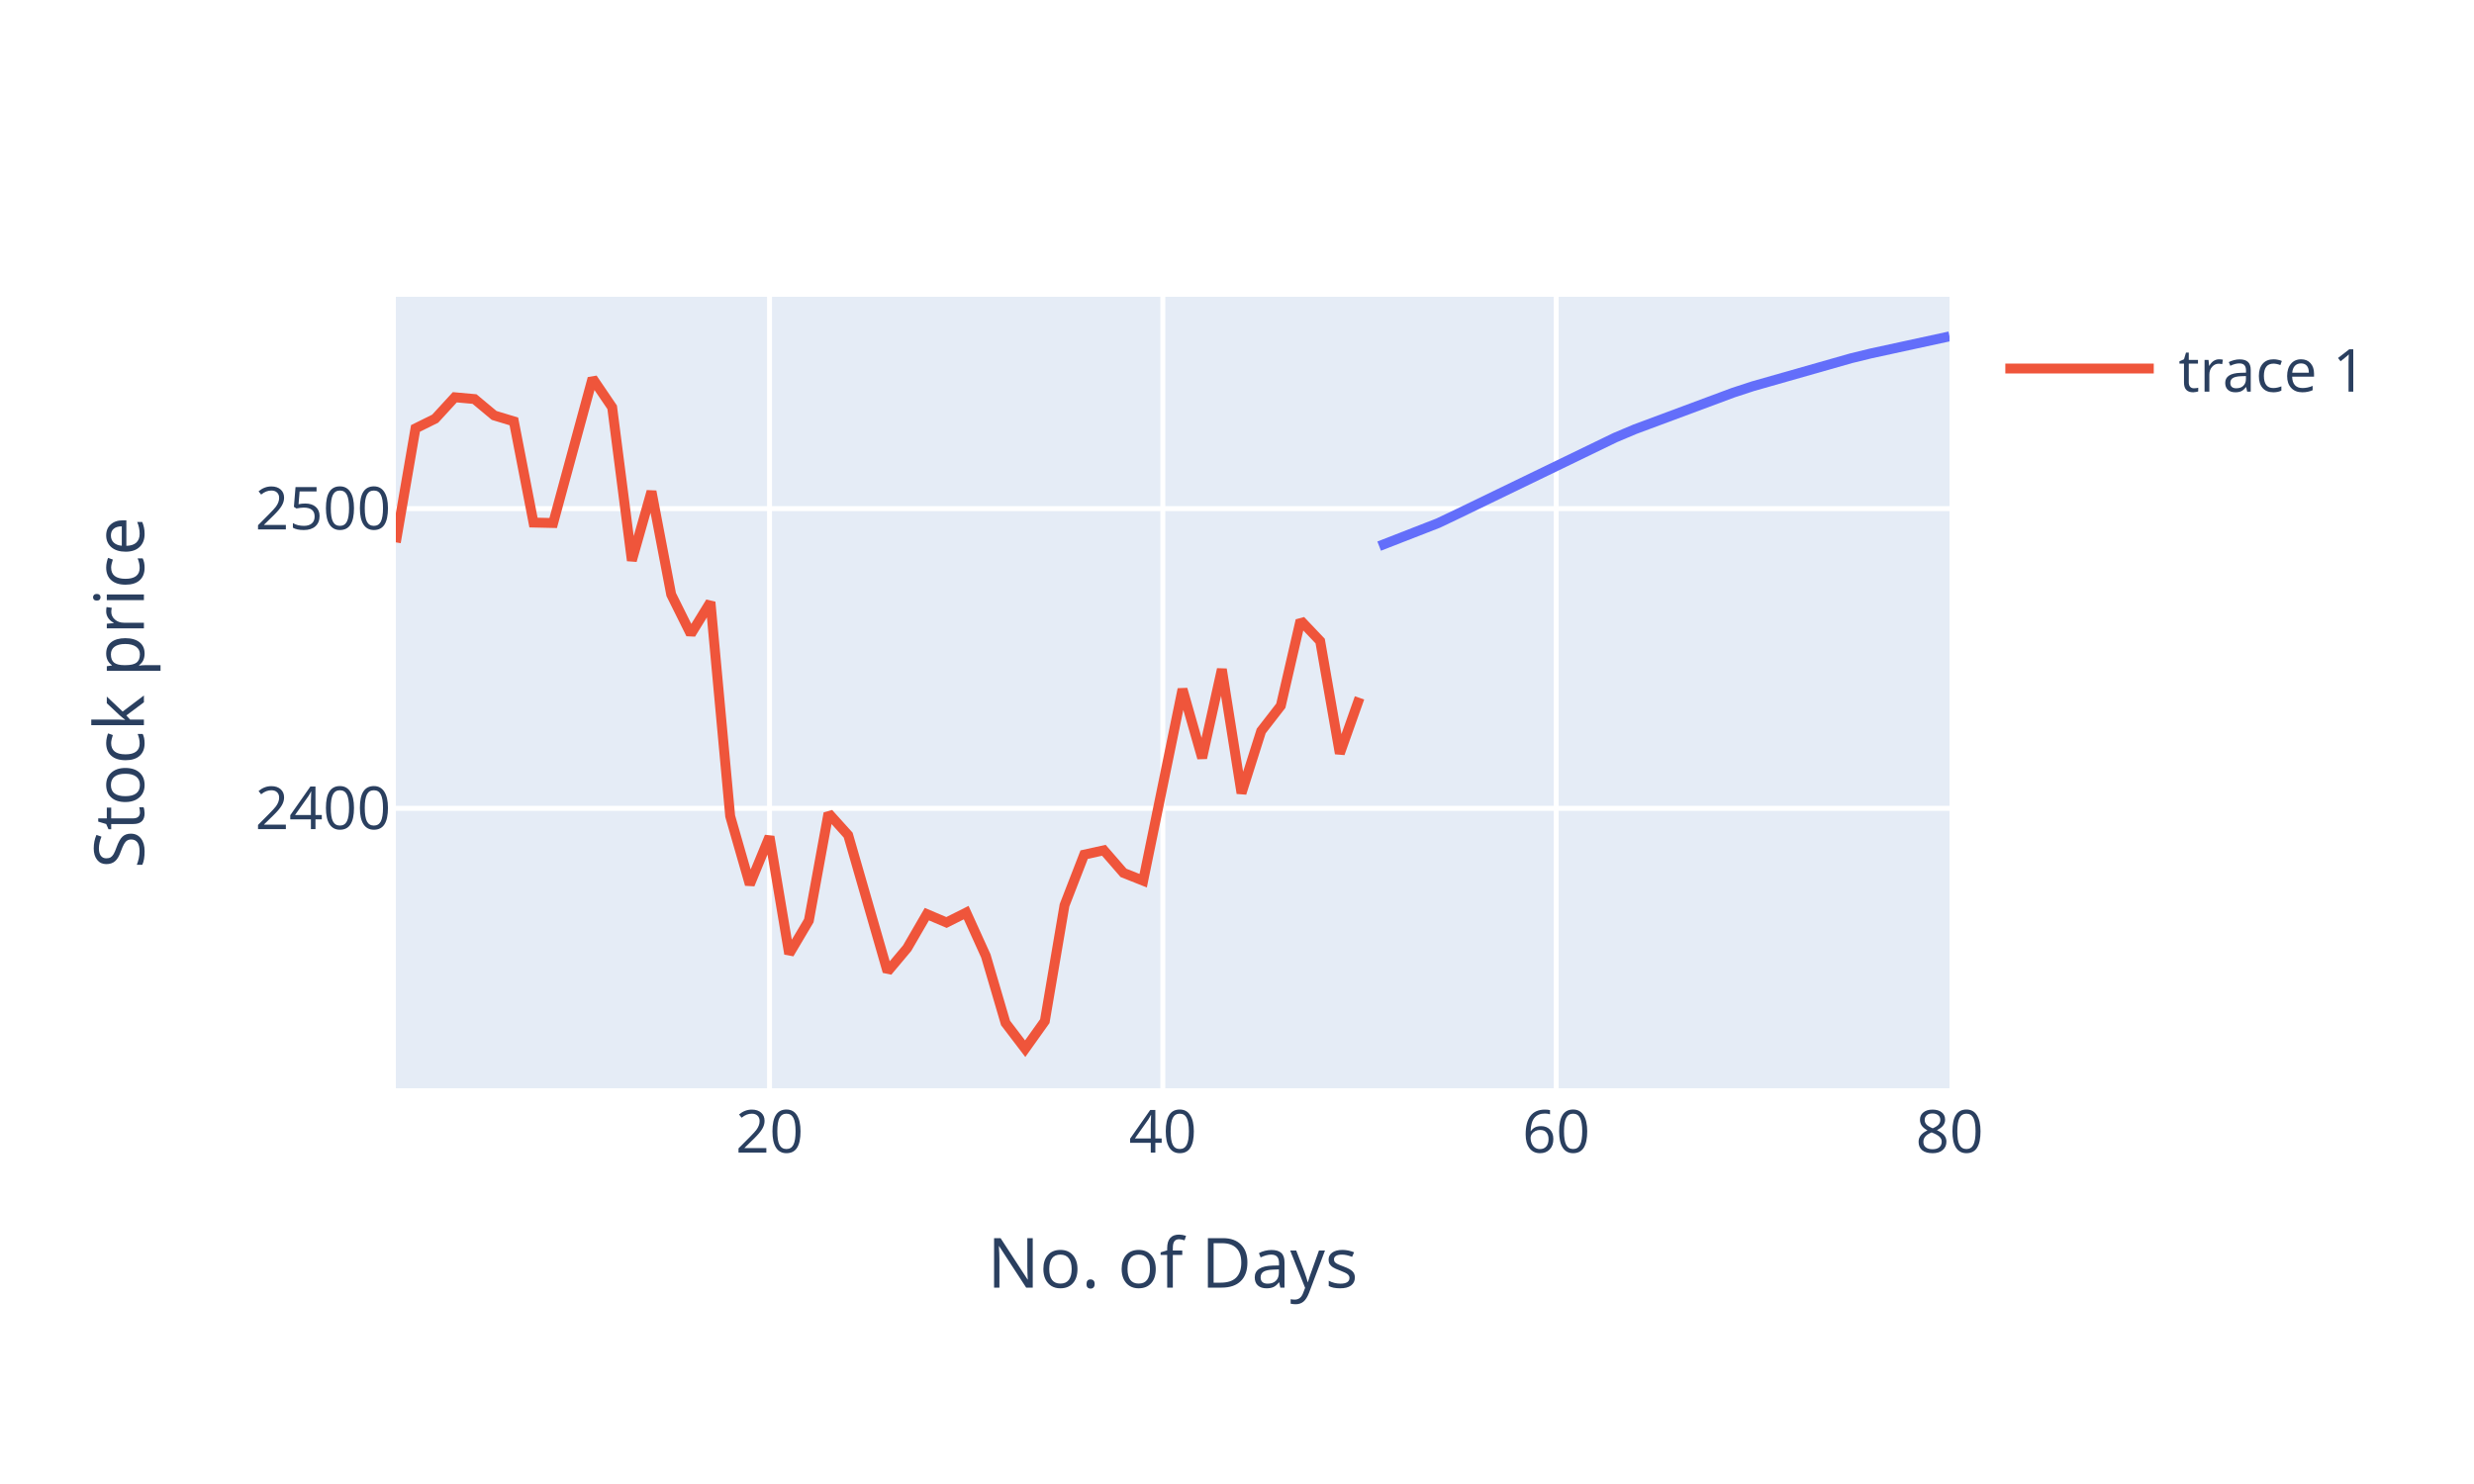
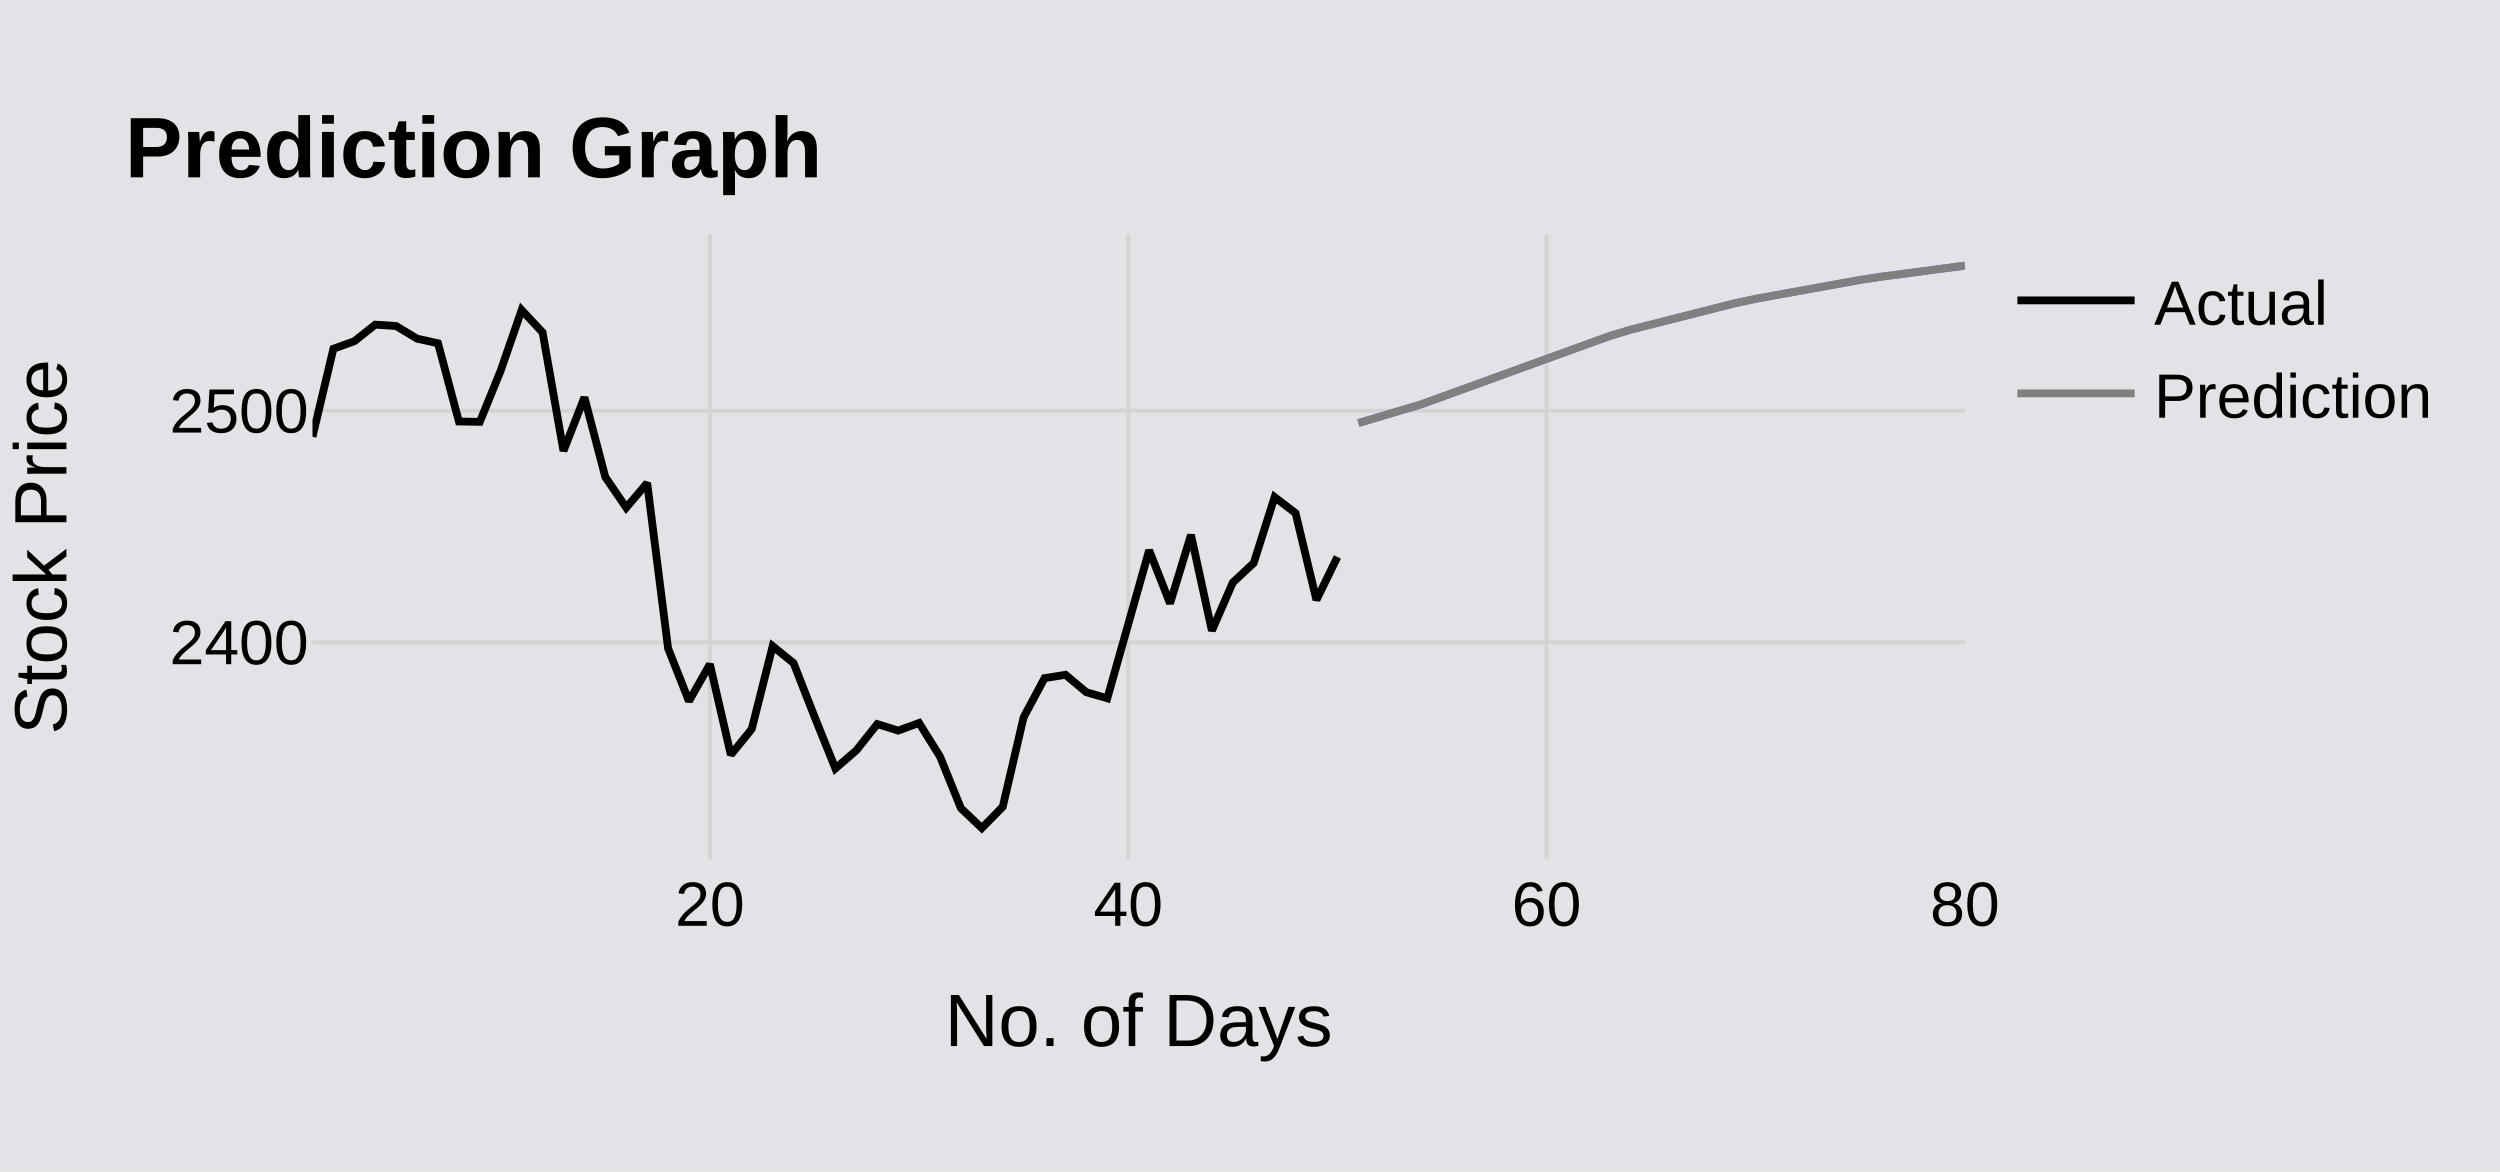
- <svg xmlns="http://www.w3.org/2000/svg" class="main-svg" width="500" height="300" style="" viewBox="0 0 500 300">
-   <rect x="0" y="0" width="500" height="300" style="fill: rgb(255, 255, 255); fill-opacity: 1;" />
-   <defs id="defs-90fea9">
+ <svg xmlns="http://www.w3.org/2000/svg" class="main-svg" width="640" height="300" style="" viewBox="0 0 640 300">
+   <rect x="0" y="0" width="640" height="300" style="fill: rgb(226, 227, 230); fill-opacity: 1;" />
+   <defs id="defs-d274c9">
    <g class="clips">
-       <clipPath id="clip90fea9xyplot" class="plotclip">
-         <rect width="314" height="160" />
+       <clipPath id="clipd274c9xyplot" class="plotclip">
+         <rect width="423" height="160" />
      </clipPath>
-       <clipPath class="axesclip" id="clip90fea9x">
-         <rect x="80" y="0" width="314" height="300" />
+       <clipPath class="axesclip" id="clipd274c9x">
+         <rect x="80" y="0" width="423" height="300" />
      </clipPath>
-       <clipPath class="axesclip" id="clip90fea9y">
-         <rect x="0" y="60" width="500" height="160" />
+       <clipPath class="axesclip" id="clipd274c9y">
+         <rect x="0" y="60" width="640" height="160" />
      </clipPath>
-       <clipPath class="axesclip" id="clip90fea9xy">
-         <rect x="80" y="60" width="314" height="160" />
+       <clipPath class="axesclip" id="clipd274c9xy">
+         <rect x="80" y="60" width="423" height="160" />
      </clipPath>
    </g>
    <g class="gradients" />
    <g class="patterns" />
  </defs>
-   <g class="bglayer">
-     <rect class="bg" x="80" y="60" width="314" height="160" style="fill: rgb(229, 236, 246); fill-opacity: 1; stroke-width: 0;" />
-   </g>
+   <g class="bglayer" />
  <g class="layer-below">
    <g class="imagelayer" />
    <g class="shapelayer" />
  </g>
  <g class="cartesianlayer">
    <g class="subplot xy">
      <g class="layer-subplot">
        <g class="shapelayer" />
        <g class="imagelayer" />
      </g>
      <g class="minor-gridlayer">
        <g class="x" />
        <g class="y" />
      </g>
      <g class="gridlayer">
        <g class="x">
-           <path class="xgrid crisp" transform="translate(155.52,0)" d="M0,60v160" style="stroke: rgb(255, 255, 255); stroke-opacity: 1; stroke-width: 1px;" />
-           <path class="xgrid crisp" transform="translate(235.01,0)" d="M0,60v160" style="stroke: rgb(255, 255, 255); stroke-opacity: 1; stroke-width: 1px;" />
-           <path class="xgrid crisp" transform="translate(314.51,0)" d="M0,60v160" style="stroke: rgb(255, 255, 255); stroke-opacity: 1; stroke-width: 1px;" />
+           <path class="xgrid crisp" transform="translate(181.73,0)" d="M0,60v160" style="stroke: rgb(211, 211, 211); stroke-opacity: 1; stroke-width: 1px;" />
+           <path class="xgrid crisp" transform="translate(288.82,0)" d="M0,60v160" style="stroke: rgb(211, 211, 211); stroke-opacity: 1; stroke-width: 1px;" />
+           <path class="xgrid crisp" transform="translate(395.91,0)" d="M0,60v160" style="stroke: rgb(211, 211, 211); stroke-opacity: 1; stroke-width: 1px;" />
        </g>
        <g class="y">
-           <path class="ygrid crisp" transform="translate(0,163.41)" d="M80,0h314" style="stroke: rgb(255, 255, 255); stroke-opacity: 1; stroke-width: 1px;" />
-           <path class="ygrid crisp" transform="translate(0,102.82)" d="M80,0h314" style="stroke: rgb(255, 255, 255); stroke-opacity: 1; stroke-width: 1px;" />
+           <path class="ygrid crisp" transform="translate(0,164.44)" d="M80,0h423" style="stroke: rgb(211, 211, 211); stroke-opacity: 1; stroke-width: 1px;" />
+           <path class="ygrid crisp" transform="translate(0,105.14)" d="M80,0h423" style="stroke: rgb(211, 211, 211); stroke-opacity: 1; stroke-width: 1px;" />
        </g>
      </g>
      <g class="zerolinelayer" />
-       <g class="layer-between">
-         <g class="shapelayer" />
-         <g class="imagelayer" />
-       </g>
      <path class="xlines-below" />
      <path class="ylines-below" />
      <g class="overlines-below" />
      <g class="xaxislayer-below" />
      <g class="yaxislayer-below" />
      <g class="overaxes-below" />
-       <g class="plot" transform="translate(80,60)" clip-path="url(#clip90fea9xyplot)">
+       <g class="plot" transform="translate(80,60)" clip-path="url(#clipd274c9xyplot)">
        <g class="scatterlayer mlayer">
-           <g class="trace scatter tracea808c0" style="stroke-miterlimit: 2; opacity: 1;">
+           <g class="trace scatter trace364089" style="stroke-miterlimit: 2; opacity: 1;">
            <g class="fills" />
            <g class="errorbars" />
            <g class="lines">
-               <path class="js-line" d="M198.73,50.4L210.66,45.75L214.63,43.86L246.43,28.46L250.41,26.78L270.28,19.38L274.25,18.08L294.13,12.42L298.1,11.45L314,8" style="vector-effect: none; fill: none; stroke: rgb(99, 110, 250); stroke-opacity: 1; stroke-width: 2px; opacity: 1;" />
+               <path class="js-line" d="M267.72,48.31L283.78,43.53L289.14,41.59L331.97,26.05L337.33,24.43L364.1,17.64L369.46,16.49L396.23,11.65L401.58,10.84L423,8" style="vector-effect: none; fill: none; stroke: rgb(99, 110, 250); stroke-opacity: 1; stroke-width: 2px; opacity: 1;" />
            </g>
            <g class="points" />
            <g class="text" />
          </g>
-           <g class="trace scatter trace9f0bda" style="stroke-miterlimit: 2; opacity: 1;">
+           <g class="trace scatter trace8ac29f" style="stroke-miterlimit: 2; opacity: 1;">
            <g class="fills" />
            <g class="errorbars" />
            <g class="lines">
-               <path class="js-line" d="M0,49.64L3.97,26.61L7.95,24.64L11.92,20.31L15.9,20.67L19.87,23.98L23.85,25.19L27.82,45.64L31.8,45.73L39.75,16.49L43.72,22.34L47.7,53.33L51.67,39.34L55.65,60.18L59.62,68.18L63.59,61.72L67.57,104.98L71.54,118.8L75.52,109.13L79.49,132.82L83.47,126.1L87.44,104.41L91.42,108.83L99.37,136.4L103.34,131.67L107.32,124.8L111.29,126.49L115.27,124.49L119.24,133.25L123.22,146.79L127.19,152L131.16,146.43L135.14,123.01L139.11,112.77L143.09,111.89L147.06,116.46L151.04,118.04L158.99,79.32L162.96,93.23L166.94,75.29L170.91,100.35L174.89,87.78L178.86,82.66L182.84,65.42L186.81,69.6L190.78,92.32L194.76,81.08" style="vector-effect: none; fill: none; stroke: rgb(239, 85, 59); stroke-opacity: 1; stroke-width: 2px; opacity: 1;" />
+               <path class="js-line" d="M0,51.81L5.35,29.28L10.71,27.35L16.06,23.11L21.42,23.47L26.77,26.7L32.13,27.88L37.48,47.9L42.84,47.99L48.19,34.85L53.54,19.37L58.9,25.1L64.25,55.43L69.61,41.73L74.96,62.13L80.32,69.96L85.67,63.64L91.03,105.98L96.38,119.5L101.73,110.04L107.09,133.23L112.44,126.65L117.8,105.42L123.15,109.75L128.51,123.45L133.86,136.73L139.22,132.1L144.57,125.37L149.92,127.03L155.28,125.08L160.63,133.65L165.99,146.9L171.34,152L176.7,146.54L182.05,123.62L187.41,113.6L192.76,112.74L198.11,117.22L203.47,118.76L214.18,80.87L219.53,94.48L224.89,76.93L230.24,101.45L235.59,89.14L240.95,84.13L246.3,67.26L251.66,71.35L257.01,93.59L262.37,82.59" style="vector-effect: none; fill: none; stroke: rgb(0, 0, 0); stroke-opacity: 1; stroke-width: 2px; opacity: 1;" />
+             </g>
+             <g class="points" />
+             <g class="text" />
+           </g>
+           <g class="trace scatter trace0ba3c9" style="stroke-miterlimit: 2; opacity: 1;">
+             <g class="fills" />
+             <g class="errorbars" />
+             <g class="lines">
+               <path class="js-line" d="M267.72,48.31L283.78,43.53L289.14,41.59L331.97,26.05L337.33,24.43L364.1,17.64L369.46,16.49L396.23,11.65L401.58,10.84L423,8" style="vector-effect: none; fill: none; stroke: rgb(128, 128, 128); stroke-opacity: 1; stroke-width: 2px; opacity: 1;" />
            </g>
            <g class="points" />
            <g class="text" />
          </g>
        </g>
      </g>
      <g class="overplot" />
      <path class="xlines-above crisp" d="M0,0" style="fill: none;" />
      <path class="ylines-above crisp" d="M0,0" style="fill: none;" />
      <g class="overlines-above" />
      <g class="xaxislayer-above">
        <g class="xtick">
-           <text text-anchor="middle" x="0" y="233" transform="translate(155.52,0)" style="font-family: 'Open Sans', verdana, arial, sans-serif; font-size: 12px; fill: rgb(42, 63, 95); fill-opacity: 1; white-space: pre; opacity: 1;">20</text>
+           <text text-anchor="middle" x="0" y="237" transform="translate(181.73,0)" style="font-family: Arial; font-size: 16px; fill: rgb(0, 0, 0); fill-opacity: 1; white-space: pre; opacity: 1;">20</text>
        </g>
        <g class="xtick">
-           <text text-anchor="middle" x="0" y="233" style="font-family: 'Open Sans', verdana, arial, sans-serif; font-size: 12px; fill: rgb(42, 63, 95); fill-opacity: 1; white-space: pre; opacity: 1;" transform="translate(235.01,0)">40</text>
+           <text text-anchor="middle" x="0" y="237" style="font-family: Arial; font-size: 16px; fill: rgb(0, 0, 0); fill-opacity: 1; white-space: pre; opacity: 1;" transform="translate(288.82,0)">40</text>
        </g>
        <g class="xtick">
-           <text text-anchor="middle" x="0" y="233" style="font-family: 'Open Sans', verdana, arial, sans-serif; font-size: 12px; fill: rgb(42, 63, 95); fill-opacity: 1; white-space: pre; opacity: 1;" transform="translate(314.51,0)">60</text>
+           <text text-anchor="middle" x="0" y="237" style="font-family: Arial; font-size: 16px; fill: rgb(0, 0, 0); fill-opacity: 1; white-space: pre; opacity: 1;" transform="translate(395.91,0)">60</text>
        </g>
        <g class="xtick">
-           <text text-anchor="middle" x="0" y="233" style="font-family: 'Open Sans', verdana, arial, sans-serif; font-size: 12px; fill: rgb(42, 63, 95); fill-opacity: 1; white-space: pre; opacity: 1;" transform="translate(394,0)">80</text>
+           <text text-anchor="middle" x="0" y="237" style="font-family: Arial; font-size: 16px; fill: rgb(0, 0, 0); fill-opacity: 1; white-space: pre; opacity: 1;" transform="translate(503,0)">80</text>
        </g>
      </g>
      <g class="yaxislayer-above">
        <g class="ytick">
-           <text text-anchor="end" x="79" y="4.2" transform="translate(0,163.41)" style="font-family: 'Open Sans', verdana, arial, sans-serif; font-size: 12px; fill: rgb(42, 63, 95); fill-opacity: 1; white-space: pre; opacity: 1;">2400</text>
+           <text text-anchor="end" x="79" y="5.6" transform="translate(0,164.44)" style="font-family: Arial; font-size: 16px; fill: rgb(0, 0, 0); fill-opacity: 1; white-space: pre; opacity: 1;">2400</text>
        </g>
        <g class="ytick">
-           <text text-anchor="end" x="79" y="4.2" style="font-family: 'Open Sans', verdana, arial, sans-serif; font-size: 12px; fill: rgb(42, 63, 95); fill-opacity: 1; white-space: pre; opacity: 1;" transform="translate(0,102.82)">2500</text>
+           <text text-anchor="end" x="79" y="5.6" style="font-family: Arial; font-size: 16px; fill: rgb(0, 0, 0); fill-opacity: 1; white-space: pre; opacity: 1;" transform="translate(0,105.14)">2500</text>
        </g>
      </g>
      <g class="overaxes-above" />
    </g>
  </g>
  <g class="polarlayer" />
  <g class="smithlayer" />
  <g class="ternarylayer" />
  <g class="geolayer" />
  <g class="funnelarealayer" />
  <g class="pielayer" />
  <g class="iciclelayer" />
  <g class="treemaplayer" />
  <g class="sunburstlayer" />
  <g class="glimages" />
-   <defs id="topdefs-90fea9">
+   <defs id="topdefs-d274c9">
    <g class="clips" />
-     <clipPath id="legend90fea9">
-       <rect width="88" height="29" x="0" y="0" />
+     <clipPath id="legendd274c9">
+       <rect width="117" height="58" x="0" y="0" />
    </clipPath>
  </defs>
  <g class="layer-above">
    <g class="imagelayer" />
    <g class="shapelayer" />
  </g>
  <g class="infolayer">
-     <g class="legend" pointer-events="all" transform="translate(400.28,60)">
-       <rect class="bg" shape-rendering="crispEdges" style="stroke: rgb(68, 68, 68); stroke-opacity: 1; fill: rgb(255, 255, 255); fill-opacity: 1; stroke-width: 0px;" width="88" height="29" x="0" y="0" />
-       <g class="scrollbox" transform="" clip-path="url(#legend90fea9)">
+     <g class="legend" pointer-events="all" transform="translate(511.46,60)">
+       <rect class="bg" shape-rendering="crispEdges" style="stroke: rgb(68, 68, 68); stroke-opacity: 1; fill: rgb(226, 227, 230); fill-opacity: 1; stroke-width: 0px;" width="117" height="58" x="0" y="0" />
+       <g class="scrollbox" transform="" clip-path="url(#legendd274c9)">
        <g class="groups">
-           <g class="traces" transform="translate(0,14.5)" style="opacity: 1;">
-             <text class="legendtext" text-anchor="start" x="40" y="4.68" style="font-family: 'Open Sans', verdana, arial, sans-serif; font-size: 12px; fill: rgb(42, 63, 95); fill-opacity: 1; white-space: pre;">trace 1</text>
+           <g class="traces" transform="translate(0,16.9)" style="opacity: 1;">
+             <text class="legendtext" text-anchor="start" x="40" y="6.24" style="font-family: Arial; font-size: 16px; fill: rgb(0, 0, 0); fill-opacity: 1; white-space: pre;">Actual</text>
            <g class="layers" style="opacity: 1;">
              <g class="legendfill" />
              <g class="legendlines">
-                 <path class="js-line" d="M5,0h30" style="fill: none; stroke: rgb(239, 85, 59); stroke-opacity: 1; stroke-width: 2px;" />
+                 <path class="js-line" d="M5,0h30" style="fill: none; stroke: rgb(0, 0, 0); stroke-opacity: 1; stroke-width: 2px;" />
              </g>
              <g class="legendsymbols">
                <g class="legendpoints" />
              </g>
            </g>
-             <rect class="legendtoggle" x="0" y="-9.5" width="82.094" height="19" style="fill: rgb(0, 0, 0); fill-opacity: 0;" />
+             <rect class="legendtoggle" x="0" y="-11.9" width="111.25" height="23.8" style="fill: rgb(0, 0, 0); fill-opacity: 0;" />
+           </g>
+           <g class="traces" transform="translate(0,40.7)" style="opacity: 1;">
+             <text class="legendtext" text-anchor="start" x="40" y="6.24" style="font-family: Arial; font-size: 16px; fill: rgb(0, 0, 0); fill-opacity: 1; white-space: pre;">Prediction</text>
+             <g class="layers" style="opacity: 1;">
+               <g class="legendfill" />
+               <g class="legendlines">
+                 <path class="js-line" d="M5,0h30" style="fill: none; stroke: rgb(128, 128, 128); stroke-opacity: 1; stroke-width: 2px;" />
+               </g>
+               <g class="legendsymbols">
+                 <g class="legendpoints" />
+               </g>
+             </g>
+             <rect class="legendtoggle" x="0" y="-11.9" width="111.25" height="23.8" style="fill: rgb(0, 0, 0); fill-opacity: 0;" />
          </g>
        </g>
      </g>
      <rect class="scrollbar" rx="20" ry="3" width="0" height="0" style="fill: rgb(128, 139, 164); fill-opacity: 1;" x="0" y="0" />
    </g>
-     <g class="g-gtitle" />
+     <g class="g-gtitle">
+       <text class="gtitle" x="32" y="30" text-anchor="start" dy="0.7em" style="font-family: Arial; font-size: 22px; fill: rgb(0, 0, 0); opacity: 1; font-weight: normal; white-space: pre;">
+         <tspan style="font-weight:bold">
+           <tspan style="font-weight:bold">Prediction Graph</tspan>
+         </tspan>
+       </text>
+     </g>
    <g class="g-xtitle">
-       <text class="xtitle" x="237" y="260.3" text-anchor="middle" style="font-family: 'Open Sans', verdana, arial, sans-serif; font-size: 14px; fill: rgb(42, 63, 95); opacity: 1; white-space: pre;">No. of Days</text>
+       <text class="xtitle" x="291.5" y="267.8" text-anchor="middle" style="font-family: Arial; font-size: 19px; fill: rgb(0, 0, 0); opacity: 1; font-weight: normal; white-space: pre;">No. of Days</text>
    </g>
-     <g class="g-ytitle">
-       <text class="ytitle" transform="rotate(-90,29.08438,140)" x="29.084" y="140" text-anchor="middle" style="font-family: 'Open Sans', verdana, arial, sans-serif; font-size: 14px; fill: rgb(42, 63, 95); opacity: 1; white-space: pre;">Stock price</text>
+     <g class="g-ytitle" transform="translate(1.393555,0)">
+       <text class="ytitle" transform="rotate(-90,15.60625,140)" x="15.606" y="140" text-anchor="middle" style="font-family: Arial; font-size: 19px; fill: rgb(0, 0, 0); opacity: 1; font-weight: normal; white-space: pre;">Stock Price</text>
    </g>
  </g>
</svg>
